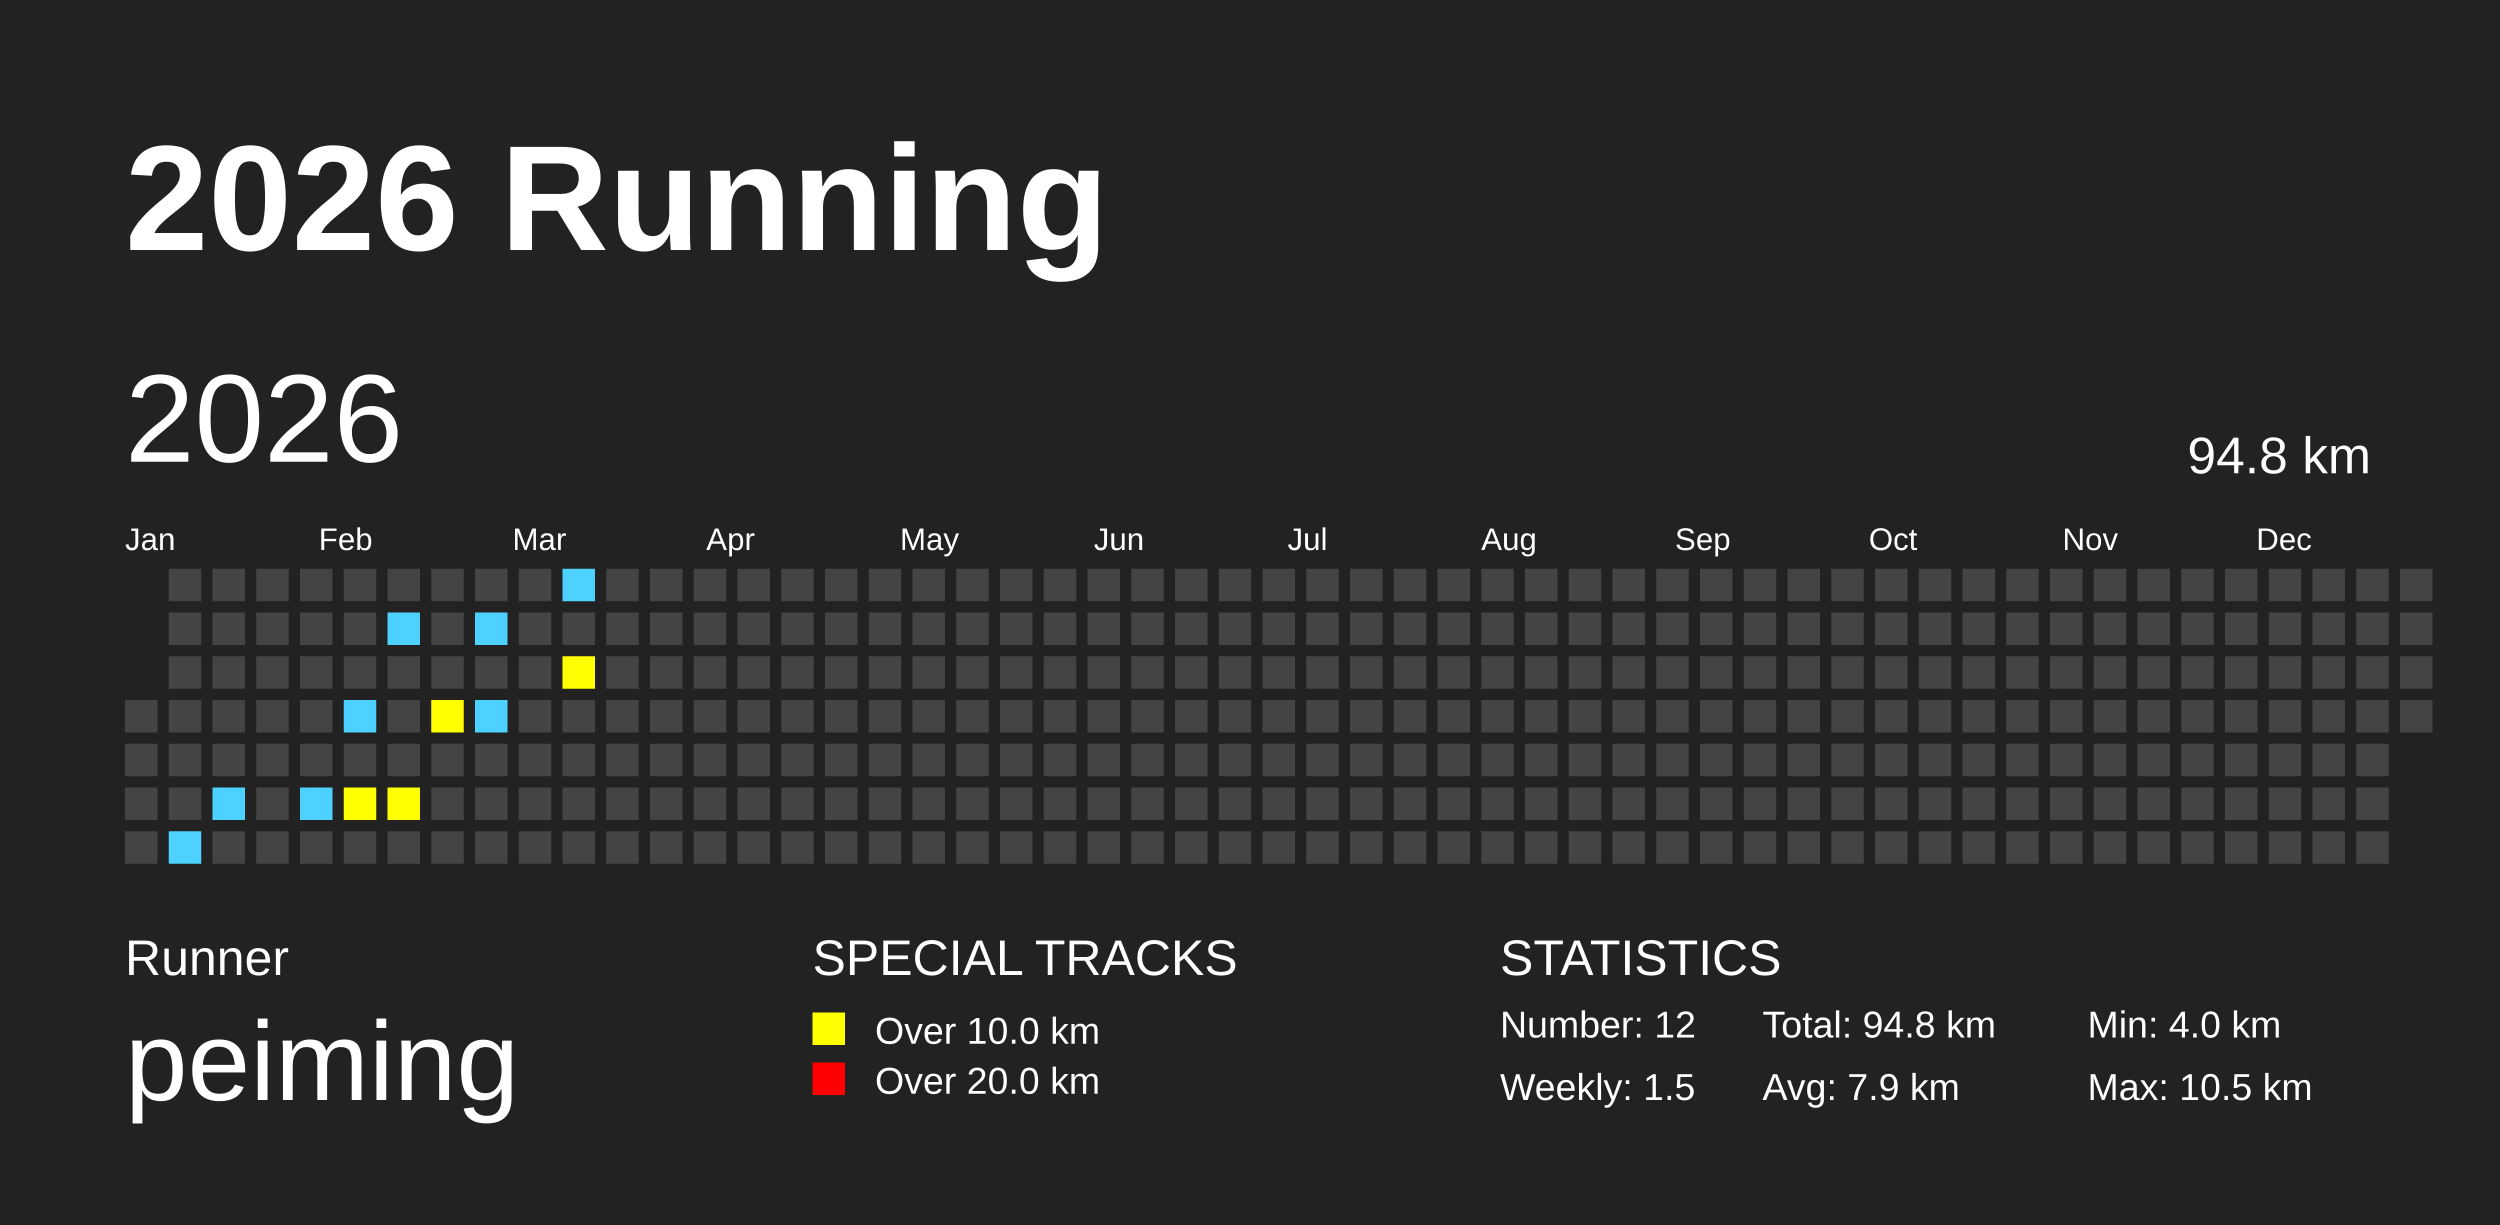
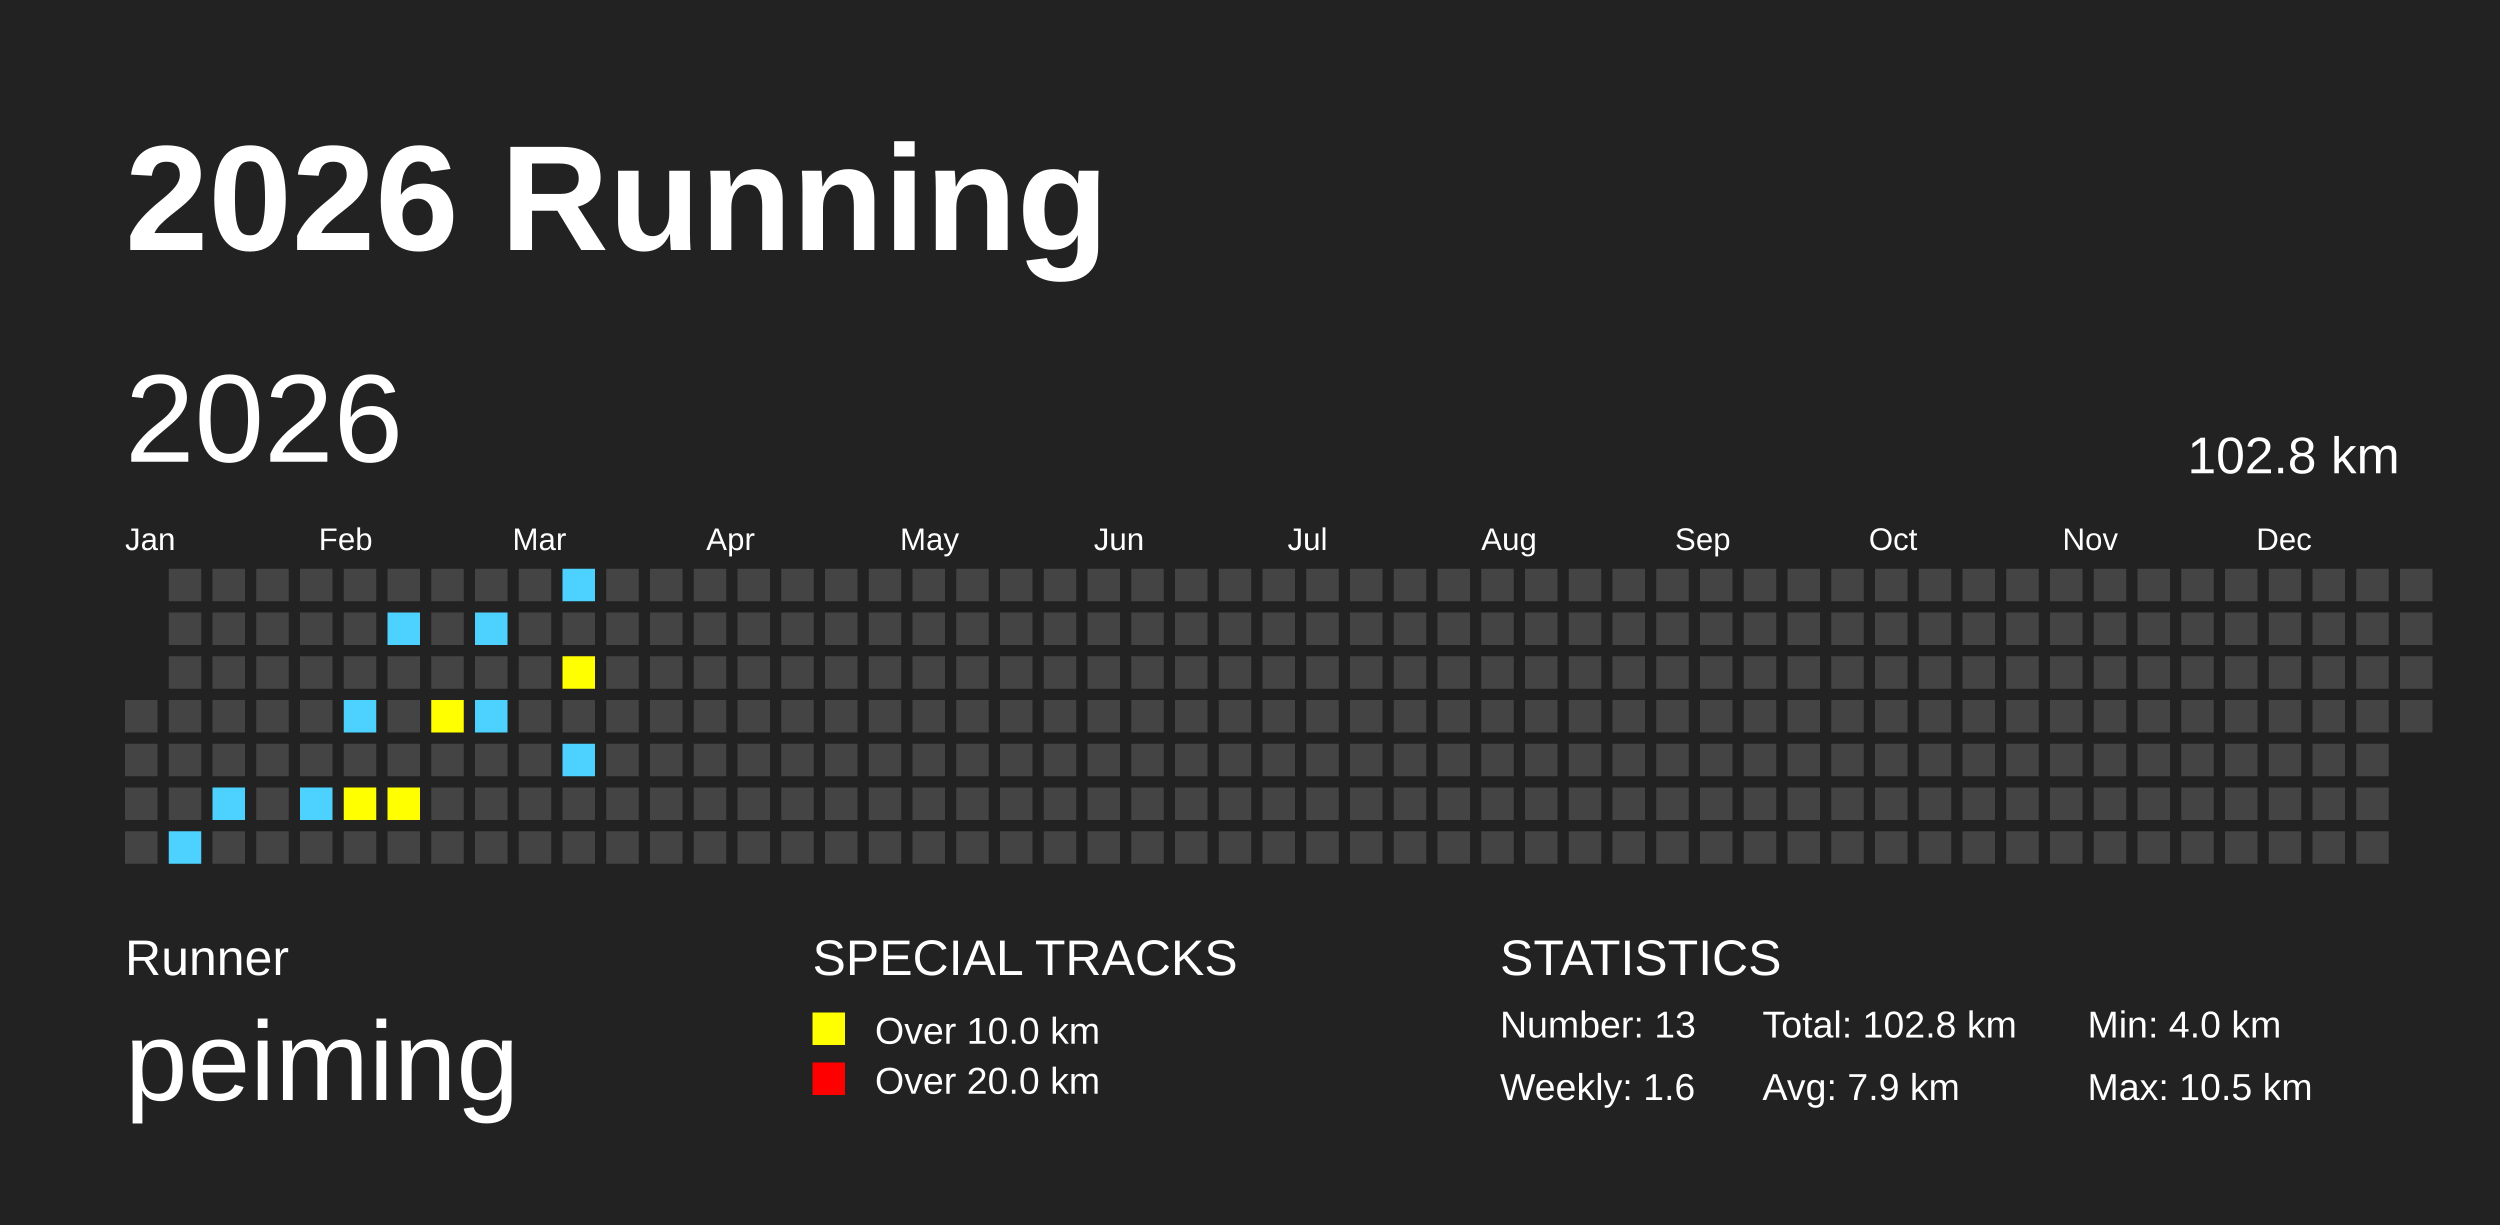
<svg xmlns="http://www.w3.org/2000/svg" baseProfile="full" height="98mm" version="1.1" viewBox="0,0,200,98" width="200mm">
  <defs />
  <rect fill="#222222" height="98" width="200" x="0" y="0" />
  <text fill="#FFFFFF" style="font-size:12px; font-family:Arial; font-weight:bold;" x="10" y="20">2026 Running</text>
  <text fill="#FFFFFF" style="font-size:4px; font-family:Arial" x="10" y="78">Runner</text>
  <text fill="#FFFFFF" style="font-size:9px; font-family:Arial" x="10" y="88">peiming</text>
  <text fill="#FFFFFF" style="font-size:4px; font-family:Arial" x="65" y="78">SPECIAL TRACKS</text>
  <rect fill="yellow" height="2.6" width="2.6" x="65" y="81" />
  <text fill="#FFFFFF" style="font-size:3px; font-family:Arial" x="70" y="83.5">Over 10.0 km</text>
  <rect fill="red" height="2.6" width="2.6" x="65" y="85" />
  <text fill="#FFFFFF" style="font-size:3px; font-family:Arial" x="70" y="87.5">Over 20.0 km</text>
  <text fill="#FFFFFF" style="font-size:4px; font-family:Arial" x="120" y="78">STATISTICS</text>
-   <text fill="#FFFFFF" style="font-size:3px; font-family:Arial" x="120" y="83">Number: 12</text>
-   <text fill="#FFFFFF" style="font-size:3px; font-family:Arial" x="120" y="88">Weekly: 1.5</text>
-   <text fill="#FFFFFF" style="font-size:3px; font-family:Arial" x="141" y="83">Total: 94.8 km</text>
+   <text fill="#FFFFFF" style="font-size:3px; font-family:Arial" x="120" y="83">Number: 13</text>
+   <text fill="#FFFFFF" style="font-size:3px; font-family:Arial" x="120" y="88">Weekly: 1.6</text>
+   <text fill="#FFFFFF" style="font-size:3px; font-family:Arial" x="141" y="83">Total: 102.8 km</text>
  <text fill="#FFFFFF" style="font-size:3px; font-family:Arial" x="141" y="88">Avg: 7.9 km</text>
  <text fill="#FFFFFF" style="font-size:3px; font-family:Arial" x="167" y="83">Min: 4.0 km</text>
  <text fill="#FFFFFF" style="font-size:3px; font-family:Arial" x="167" y="88">Max: 10.5 km</text>
  <text dominant-baseline="hanging" fill="#FFFFFF" style="font-size:10.0px; font-family:Arial;" x="10" y="30">2026</text>
-   <text dominant-baseline="hanging" fill="#FFFFFF" style="font-size:4.125px; font-family:Arial;" x="175" y="35">94.8 km</text>
+   <text dominant-baseline="hanging" fill="#FFFFFF" style="font-size:4.125px; font-family:Arial;" x="175" y="35">102.8 km</text>
  <text fill="#FFFFFF" style="font-size:2.5px; font-family:Arial" x="10.0" y="44">Jan</text>
  <text fill="#FFFFFF" style="font-size:2.5px; font-family:Arial" x="25.5" y="44">Feb</text>
  <text fill="#FFFFFF" style="font-size:2.5px; font-family:Arial" x="41.0" y="44">Mar</text>
  <text fill="#FFFFFF" style="font-size:2.5px; font-family:Arial" x="56.5" y="44">Apr</text>
  <text fill="#FFFFFF" style="font-size:2.5px; font-family:Arial" x="72.0" y="44">May</text>
  <text fill="#FFFFFF" style="font-size:2.5px; font-family:Arial" x="87.5" y="44">Jun</text>
  <text fill="#FFFFFF" style="font-size:2.5px; font-family:Arial" x="103.0" y="44">Jul</text>
  <text fill="#FFFFFF" style="font-size:2.5px; font-family:Arial" x="118.5" y="44">Aug</text>
  <text fill="#FFFFFF" style="font-size:2.5px; font-family:Arial" x="134.0" y="44">Sep</text>
  <text fill="#FFFFFF" style="font-size:2.5px; font-family:Arial" x="149.5" y="44">Oct</text>
  <text fill="#FFFFFF" style="font-size:2.5px; font-family:Arial" x="165.0" y="44">Nov</text>
  <text fill="#FFFFFF" style="font-size:2.5px; font-family:Arial" x="180.5" y="44">Dec</text>
  <rect fill="#444444" height="2.6" width="2.6" x="10.0" y="56.0" />
  <rect fill="#444444" height="2.6" width="2.6" x="10.0" y="59.5" />
  <rect fill="#444444" height="2.6" width="2.6" x="10.0" y="63.0" />
  <rect fill="#444444" height="2.6" width="2.6" x="10.0" y="66.5" />
  <rect fill="#444444" height="2.6" width="2.6" x="13.5" y="45.5" />
  <rect fill="#444444" height="2.6" width="2.6" x="13.5" y="49.0" />
  <rect fill="#444444" height="2.6" width="2.6" x="13.5" y="52.5" />
  <rect fill="#444444" height="2.6" width="2.6" x="13.5" y="56.0" />
  <rect fill="#444444" height="2.6" width="2.6" x="13.5" y="59.5" />
  <rect fill="#444444" height="2.6" width="2.6" x="13.5" y="63.0" />
  <rect fill="#4DD2FF" height="2.6" width="2.6" x="13.5" y="66.5" />
  <rect fill="#444444" height="2.6" width="2.6" x="17.0" y="45.5" />
  <rect fill="#444444" height="2.6" width="2.6" x="17.0" y="49.0" />
  <rect fill="#444444" height="2.6" width="2.6" x="17.0" y="52.5" />
  <rect fill="#444444" height="2.6" width="2.6" x="17.0" y="56.0" />
  <rect fill="#444444" height="2.6" width="2.6" x="17.0" y="59.5" />
  <rect fill="#4DD2FF" height="2.6" width="2.6" x="17.0" y="63.0" />
  <rect fill="#444444" height="2.6" width="2.6" x="17.0" y="66.5" />
  <rect fill="#444444" height="2.6" width="2.6" x="20.5" y="45.5" />
  <rect fill="#444444" height="2.6" width="2.6" x="20.5" y="49.0" />
  <rect fill="#444444" height="2.6" width="2.6" x="20.5" y="52.5" />
  <rect fill="#444444" height="2.6" width="2.6" x="20.5" y="56.0" />
  <rect fill="#444444" height="2.6" width="2.6" x="20.5" y="59.5" />
  <rect fill="#444444" height="2.6" width="2.6" x="20.5" y="63.0" />
  <rect fill="#444444" height="2.6" width="2.6" x="20.5" y="66.5" />
  <rect fill="#444444" height="2.6" width="2.6" x="24.0" y="45.5" />
  <rect fill="#444444" height="2.6" width="2.6" x="24.0" y="49.0" />
  <rect fill="#444444" height="2.6" width="2.6" x="24.0" y="52.5" />
  <rect fill="#444444" height="2.6" width="2.6" x="24.0" y="56.0" />
  <rect fill="#444444" height="2.6" width="2.6" x="24.0" y="59.5" />
  <rect fill="#4DD2FF" height="2.6" width="2.6" x="24.0" y="63.0" />
  <rect fill="#444444" height="2.6" width="2.6" x="24.0" y="66.5" />
  <rect fill="#444444" height="2.6" width="2.6" x="27.5" y="45.5" />
  <rect fill="#444444" height="2.6" width="2.6" x="27.5" y="49.0" />
  <rect fill="#444444" height="2.6" width="2.6" x="27.5" y="52.5" />
  <rect fill="#4DD2FF" height="2.6" width="2.6" x="27.5" y="56.0" />
  <rect fill="#444444" height="2.6" width="2.6" x="27.5" y="59.5" />
  <rect fill="yellow" height="2.6" width="2.6" x="27.5" y="63.0" />
  <rect fill="#444444" height="2.6" width="2.6" x="27.5" y="66.5" />
  <rect fill="#444444" height="2.6" width="2.6" x="31.0" y="45.5" />
  <rect fill="#4DD2FF" height="2.6" width="2.6" x="31.0" y="49.0" />
  <rect fill="#444444" height="2.6" width="2.6" x="31.0" y="52.5" />
  <rect fill="#444444" height="2.6" width="2.6" x="31.0" y="56.0" />
  <rect fill="#444444" height="2.6" width="2.6" x="31.0" y="59.5" />
  <rect fill="yellow" height="2.6" width="2.6" x="31.0" y="63.0" />
  <rect fill="#444444" height="2.6" width="2.6" x="31.0" y="66.5" />
  <rect fill="#444444" height="2.6" width="2.6" x="34.5" y="45.5" />
  <rect fill="#444444" height="2.6" width="2.6" x="34.5" y="49.0" />
  <rect fill="#444444" height="2.6" width="2.6" x="34.5" y="52.5" />
  <rect fill="yellow" height="2.6" width="2.6" x="34.5" y="56.0" />
  <rect fill="#444444" height="2.6" width="2.6" x="34.5" y="59.5" />
  <rect fill="#444444" height="2.6" width="2.6" x="34.5" y="63.0" />
  <rect fill="#444444" height="2.6" width="2.6" x="34.5" y="66.5" />
  <rect fill="#444444" height="2.6" width="2.6" x="38.0" y="45.5" />
  <rect fill="#4DD2FF" height="2.6" width="2.6" x="38.0" y="49.0" />
  <rect fill="#444444" height="2.6" width="2.6" x="38.0" y="52.5" />
  <rect fill="#4DD2FF" height="2.6" width="2.6" x="38.0" y="56.0" />
  <rect fill="#444444" height="2.6" width="2.6" x="38.0" y="59.5" />
  <rect fill="#444444" height="2.6" width="2.6" x="38.0" y="63.0" />
  <rect fill="#444444" height="2.6" width="2.6" x="38.0" y="66.5" />
  <rect fill="#444444" height="2.6" width="2.6" x="41.5" y="45.5" />
  <rect fill="#444444" height="2.6" width="2.6" x="41.5" y="49.0" />
  <rect fill="#444444" height="2.6" width="2.6" x="41.5" y="52.5" />
  <rect fill="#444444" height="2.6" width="2.6" x="41.5" y="56.0" />
  <rect fill="#444444" height="2.6" width="2.6" x="41.5" y="59.5" />
  <rect fill="#444444" height="2.6" width="2.6" x="41.5" y="63.0" />
  <rect fill="#444444" height="2.6" width="2.6" x="41.5" y="66.5" />
  <rect fill="#4DD2FF" height="2.6" width="2.6" x="45.0" y="45.5" />
  <rect fill="#444444" height="2.6" width="2.6" x="45.0" y="49.0" />
  <rect fill="yellow" height="2.6" width="2.6" x="45.0" y="52.5" />
  <rect fill="#444444" height="2.6" width="2.6" x="45.0" y="56.0" />
-   <rect fill="#444444" height="2.6" width="2.6" x="45.0" y="59.5" />
+   <rect fill="#4DD2FF" height="2.6" width="2.6" x="45.0" y="59.5" />
  <rect fill="#444444" height="2.6" width="2.6" x="45.0" y="63.0" />
  <rect fill="#444444" height="2.6" width="2.6" x="45.0" y="66.5" />
  <rect fill="#444444" height="2.6" width="2.6" x="48.5" y="45.5" />
  <rect fill="#444444" height="2.6" width="2.6" x="48.5" y="49.0" />
  <rect fill="#444444" height="2.6" width="2.6" x="48.5" y="52.5" />
  <rect fill="#444444" height="2.6" width="2.6" x="48.5" y="56.0" />
  <rect fill="#444444" height="2.6" width="2.6" x="48.5" y="59.5" />
  <rect fill="#444444" height="2.6" width="2.6" x="48.5" y="63.0" />
  <rect fill="#444444" height="2.6" width="2.6" x="48.5" y="66.5" />
  <rect fill="#444444" height="2.6" width="2.6" x="52.0" y="45.5" />
  <rect fill="#444444" height="2.6" width="2.6" x="52.0" y="49.0" />
  <rect fill="#444444" height="2.6" width="2.6" x="52.0" y="52.5" />
  <rect fill="#444444" height="2.6" width="2.6" x="52.0" y="56.0" />
  <rect fill="#444444" height="2.6" width="2.6" x="52.0" y="59.5" />
  <rect fill="#444444" height="2.6" width="2.6" x="52.0" y="63.0" />
  <rect fill="#444444" height="2.6" width="2.6" x="52.0" y="66.5" />
  <rect fill="#444444" height="2.6" width="2.6" x="55.5" y="45.5" />
  <rect fill="#444444" height="2.6" width="2.6" x="55.5" y="49.0" />
  <rect fill="#444444" height="2.6" width="2.6" x="55.5" y="52.5" />
  <rect fill="#444444" height="2.6" width="2.6" x="55.5" y="56.0" />
  <rect fill="#444444" height="2.6" width="2.6" x="55.5" y="59.5" />
  <rect fill="#444444" height="2.6" width="2.6" x="55.5" y="63.0" />
  <rect fill="#444444" height="2.6" width="2.6" x="55.5" y="66.5" />
  <rect fill="#444444" height="2.6" width="2.6" x="59.0" y="45.5" />
  <rect fill="#444444" height="2.6" width="2.6" x="59.0" y="49.0" />
  <rect fill="#444444" height="2.6" width="2.6" x="59.0" y="52.5" />
  <rect fill="#444444" height="2.6" width="2.6" x="59.0" y="56.0" />
  <rect fill="#444444" height="2.6" width="2.6" x="59.0" y="59.5" />
  <rect fill="#444444" height="2.6" width="2.6" x="59.0" y="63.0" />
  <rect fill="#444444" height="2.6" width="2.6" x="59.0" y="66.5" />
  <rect fill="#444444" height="2.6" width="2.6" x="62.5" y="45.5" />
  <rect fill="#444444" height="2.6" width="2.6" x="62.5" y="49.0" />
  <rect fill="#444444" height="2.6" width="2.6" x="62.5" y="52.5" />
  <rect fill="#444444" height="2.6" width="2.6" x="62.5" y="56.0" />
  <rect fill="#444444" height="2.6" width="2.6" x="62.5" y="59.5" />
  <rect fill="#444444" height="2.6" width="2.6" x="62.5" y="63.0" />
  <rect fill="#444444" height="2.6" width="2.6" x="62.5" y="66.5" />
  <rect fill="#444444" height="2.6" width="2.6" x="66.0" y="45.5" />
  <rect fill="#444444" height="2.6" width="2.6" x="66.0" y="49.0" />
  <rect fill="#444444" height="2.6" width="2.6" x="66.0" y="52.5" />
  <rect fill="#444444" height="2.6" width="2.6" x="66.0" y="56.0" />
  <rect fill="#444444" height="2.6" width="2.6" x="66.0" y="59.5" />
  <rect fill="#444444" height="2.6" width="2.6" x="66.0" y="63.0" />
  <rect fill="#444444" height="2.6" width="2.6" x="66.0" y="66.5" />
  <rect fill="#444444" height="2.6" width="2.6" x="69.5" y="45.5" />
  <rect fill="#444444" height="2.6" width="2.6" x="69.5" y="49.0" />
  <rect fill="#444444" height="2.6" width="2.6" x="69.5" y="52.5" />
  <rect fill="#444444" height="2.6" width="2.6" x="69.5" y="56.0" />
  <rect fill="#444444" height="2.6" width="2.6" x="69.5" y="59.5" />
  <rect fill="#444444" height="2.6" width="2.6" x="69.5" y="63.0" />
  <rect fill="#444444" height="2.6" width="2.6" x="69.5" y="66.5" />
  <rect fill="#444444" height="2.6" width="2.6" x="73.0" y="45.5" />
  <rect fill="#444444" height="2.6" width="2.6" x="73.0" y="49.0" />
  <rect fill="#444444" height="2.6" width="2.6" x="73.0" y="52.5" />
  <rect fill="#444444" height="2.6" width="2.6" x="73.0" y="56.0" />
  <rect fill="#444444" height="2.6" width="2.6" x="73.0" y="59.5" />
  <rect fill="#444444" height="2.6" width="2.6" x="73.0" y="63.0" />
  <rect fill="#444444" height="2.6" width="2.6" x="73.0" y="66.5" />
  <rect fill="#444444" height="2.6" width="2.6" x="76.5" y="45.5" />
  <rect fill="#444444" height="2.6" width="2.6" x="76.5" y="49.0" />
  <rect fill="#444444" height="2.6" width="2.6" x="76.5" y="52.5" />
  <rect fill="#444444" height="2.6" width="2.6" x="76.5" y="56.0" />
  <rect fill="#444444" height="2.6" width="2.6" x="76.5" y="59.5" />
  <rect fill="#444444" height="2.6" width="2.6" x="76.5" y="63.0" />
  <rect fill="#444444" height="2.6" width="2.6" x="76.5" y="66.5" />
  <rect fill="#444444" height="2.6" width="2.6" x="80.0" y="45.5" />
  <rect fill="#444444" height="2.6" width="2.6" x="80.0" y="49.0" />
  <rect fill="#444444" height="2.6" width="2.6" x="80.0" y="52.5" />
  <rect fill="#444444" height="2.6" width="2.6" x="80.0" y="56.0" />
  <rect fill="#444444" height="2.6" width="2.6" x="80.0" y="59.5" />
  <rect fill="#444444" height="2.6" width="2.6" x="80.0" y="63.0" />
  <rect fill="#444444" height="2.6" width="2.6" x="80.0" y="66.5" />
  <rect fill="#444444" height="2.6" width="2.6" x="83.5" y="45.5" />
  <rect fill="#444444" height="2.6" width="2.6" x="83.5" y="49.0" />
  <rect fill="#444444" height="2.6" width="2.6" x="83.5" y="52.5" />
  <rect fill="#444444" height="2.6" width="2.6" x="83.5" y="56.0" />
  <rect fill="#444444" height="2.6" width="2.6" x="83.5" y="59.5" />
  <rect fill="#444444" height="2.6" width="2.6" x="83.5" y="63.0" />
  <rect fill="#444444" height="2.6" width="2.6" x="83.5" y="66.5" />
  <rect fill="#444444" height="2.6" width="2.6" x="87.0" y="45.5" />
  <rect fill="#444444" height="2.6" width="2.6" x="87.0" y="49.0" />
  <rect fill="#444444" height="2.6" width="2.6" x="87.0" y="52.5" />
  <rect fill="#444444" height="2.6" width="2.6" x="87.0" y="56.0" />
  <rect fill="#444444" height="2.6" width="2.6" x="87.0" y="59.5" />
  <rect fill="#444444" height="2.6" width="2.6" x="87.0" y="63.0" />
  <rect fill="#444444" height="2.6" width="2.6" x="87.0" y="66.5" />
  <rect fill="#444444" height="2.6" width="2.6" x="90.5" y="45.5" />
  <rect fill="#444444" height="2.6" width="2.6" x="90.5" y="49.0" />
  <rect fill="#444444" height="2.6" width="2.6" x="90.5" y="52.5" />
  <rect fill="#444444" height="2.6" width="2.6" x="90.5" y="56.0" />
  <rect fill="#444444" height="2.6" width="2.6" x="90.5" y="59.5" />
  <rect fill="#444444" height="2.6" width="2.6" x="90.5" y="63.0" />
  <rect fill="#444444" height="2.6" width="2.6" x="90.5" y="66.5" />
  <rect fill="#444444" height="2.6" width="2.6" x="94.0" y="45.5" />
  <rect fill="#444444" height="2.6" width="2.6" x="94.0" y="49.0" />
  <rect fill="#444444" height="2.6" width="2.6" x="94.0" y="52.5" />
  <rect fill="#444444" height="2.6" width="2.6" x="94.0" y="56.0" />
  <rect fill="#444444" height="2.6" width="2.6" x="94.0" y="59.5" />
  <rect fill="#444444" height="2.6" width="2.6" x="94.0" y="63.0" />
  <rect fill="#444444" height="2.6" width="2.6" x="94.0" y="66.5" />
  <rect fill="#444444" height="2.6" width="2.6" x="97.5" y="45.5" />
  <rect fill="#444444" height="2.6" width="2.6" x="97.5" y="49.0" />
  <rect fill="#444444" height="2.6" width="2.6" x="97.5" y="52.5" />
  <rect fill="#444444" height="2.6" width="2.6" x="97.5" y="56.0" />
  <rect fill="#444444" height="2.6" width="2.6" x="97.5" y="59.5" />
  <rect fill="#444444" height="2.6" width="2.6" x="97.5" y="63.0" />
  <rect fill="#444444" height="2.6" width="2.6" x="97.5" y="66.5" />
  <rect fill="#444444" height="2.6" width="2.6" x="101.0" y="45.5" />
  <rect fill="#444444" height="2.6" width="2.6" x="101.0" y="49.0" />
  <rect fill="#444444" height="2.6" width="2.6" x="101.0" y="52.5" />
  <rect fill="#444444" height="2.6" width="2.6" x="101.0" y="56.0" />
  <rect fill="#444444" height="2.6" width="2.6" x="101.0" y="59.5" />
  <rect fill="#444444" height="2.6" width="2.6" x="101.0" y="63.0" />
  <rect fill="#444444" height="2.6" width="2.6" x="101.0" y="66.5" />
  <rect fill="#444444" height="2.6" width="2.6" x="104.5" y="45.5" />
  <rect fill="#444444" height="2.6" width="2.6" x="104.5" y="49.0" />
  <rect fill="#444444" height="2.6" width="2.6" x="104.5" y="52.5" />
  <rect fill="#444444" height="2.6" width="2.6" x="104.5" y="56.0" />
  <rect fill="#444444" height="2.6" width="2.6" x="104.5" y="59.5" />
  <rect fill="#444444" height="2.6" width="2.6" x="104.5" y="63.0" />
  <rect fill="#444444" height="2.6" width="2.6" x="104.5" y="66.5" />
  <rect fill="#444444" height="2.6" width="2.6" x="108.0" y="45.5" />
  <rect fill="#444444" height="2.6" width="2.6" x="108.0" y="49.0" />
  <rect fill="#444444" height="2.6" width="2.6" x="108.0" y="52.5" />
  <rect fill="#444444" height="2.6" width="2.6" x="108.0" y="56.0" />
  <rect fill="#444444" height="2.6" width="2.6" x="108.0" y="59.5" />
  <rect fill="#444444" height="2.6" width="2.6" x="108.0" y="63.0" />
  <rect fill="#444444" height="2.6" width="2.6" x="108.0" y="66.5" />
  <rect fill="#444444" height="2.6" width="2.6" x="111.5" y="45.5" />
  <rect fill="#444444" height="2.6" width="2.6" x="111.5" y="49.0" />
  <rect fill="#444444" height="2.6" width="2.6" x="111.5" y="52.5" />
  <rect fill="#444444" height="2.6" width="2.6" x="111.5" y="56.0" />
  <rect fill="#444444" height="2.6" width="2.6" x="111.5" y="59.5" />
  <rect fill="#444444" height="2.6" width="2.6" x="111.5" y="63.0" />
  <rect fill="#444444" height="2.6" width="2.6" x="111.5" y="66.5" />
  <rect fill="#444444" height="2.6" width="2.6" x="115.0" y="45.5" />
  <rect fill="#444444" height="2.6" width="2.6" x="115.0" y="49.0" />
  <rect fill="#444444" height="2.6" width="2.6" x="115.0" y="52.5" />
  <rect fill="#444444" height="2.6" width="2.6" x="115.0" y="56.0" />
  <rect fill="#444444" height="2.6" width="2.6" x="115.0" y="59.5" />
  <rect fill="#444444" height="2.6" width="2.6" x="115.0" y="63.0" />
  <rect fill="#444444" height="2.6" width="2.6" x="115.0" y="66.5" />
  <rect fill="#444444" height="2.6" width="2.6" x="118.5" y="45.5" />
  <rect fill="#444444" height="2.6" width="2.6" x="118.5" y="49.0" />
  <rect fill="#444444" height="2.6" width="2.6" x="118.5" y="52.5" />
  <rect fill="#444444" height="2.6" width="2.6" x="118.5" y="56.0" />
  <rect fill="#444444" height="2.6" width="2.6" x="118.5" y="59.5" />
  <rect fill="#444444" height="2.6" width="2.6" x="118.5" y="63.0" />
  <rect fill="#444444" height="2.6" width="2.6" x="118.5" y="66.5" />
  <rect fill="#444444" height="2.6" width="2.6" x="122.0" y="45.5" />
  <rect fill="#444444" height="2.6" width="2.6" x="122.0" y="49.0" />
  <rect fill="#444444" height="2.6" width="2.6" x="122.0" y="52.5" />
  <rect fill="#444444" height="2.6" width="2.6" x="122.0" y="56.0" />
  <rect fill="#444444" height="2.6" width="2.6" x="122.0" y="59.5" />
  <rect fill="#444444" height="2.6" width="2.6" x="122.0" y="63.0" />
  <rect fill="#444444" height="2.6" width="2.6" x="122.0" y="66.5" />
  <rect fill="#444444" height="2.6" width="2.6" x="125.5" y="45.5" />
  <rect fill="#444444" height="2.6" width="2.6" x="125.5" y="49.0" />
  <rect fill="#444444" height="2.6" width="2.6" x="125.5" y="52.5" />
  <rect fill="#444444" height="2.6" width="2.6" x="125.5" y="56.0" />
  <rect fill="#444444" height="2.6" width="2.6" x="125.5" y="59.5" />
  <rect fill="#444444" height="2.6" width="2.6" x="125.5" y="63.0" />
  <rect fill="#444444" height="2.6" width="2.6" x="125.5" y="66.5" />
  <rect fill="#444444" height="2.6" width="2.6" x="129.0" y="45.5" />
  <rect fill="#444444" height="2.6" width="2.6" x="129.0" y="49.0" />
  <rect fill="#444444" height="2.6" width="2.6" x="129.0" y="52.5" />
  <rect fill="#444444" height="2.6" width="2.6" x="129.0" y="56.0" />
  <rect fill="#444444" height="2.6" width="2.6" x="129.0" y="59.5" />
  <rect fill="#444444" height="2.6" width="2.6" x="129.0" y="63.0" />
  <rect fill="#444444" height="2.6" width="2.6" x="129.0" y="66.5" />
  <rect fill="#444444" height="2.6" width="2.6" x="132.5" y="45.5" />
  <rect fill="#444444" height="2.6" width="2.6" x="132.5" y="49.0" />
  <rect fill="#444444" height="2.6" width="2.6" x="132.5" y="52.5" />
  <rect fill="#444444" height="2.6" width="2.6" x="132.5" y="56.0" />
  <rect fill="#444444" height="2.6" width="2.6" x="132.5" y="59.5" />
  <rect fill="#444444" height="2.6" width="2.6" x="132.5" y="63.0" />
  <rect fill="#444444" height="2.6" width="2.6" x="132.5" y="66.5" />
  <rect fill="#444444" height="2.6" width="2.6" x="136.0" y="45.5" />
  <rect fill="#444444" height="2.6" width="2.6" x="136.0" y="49.0" />
  <rect fill="#444444" height="2.6" width="2.6" x="136.0" y="52.5" />
  <rect fill="#444444" height="2.6" width="2.6" x="136.0" y="56.0" />
  <rect fill="#444444" height="2.6" width="2.6" x="136.0" y="59.5" />
  <rect fill="#444444" height="2.6" width="2.6" x="136.0" y="63.0" />
  <rect fill="#444444" height="2.6" width="2.6" x="136.0" y="66.5" />
  <rect fill="#444444" height="2.6" width="2.6" x="139.5" y="45.5" />
  <rect fill="#444444" height="2.6" width="2.6" x="139.5" y="49.0" />
  <rect fill="#444444" height="2.6" width="2.6" x="139.5" y="52.5" />
  <rect fill="#444444" height="2.6" width="2.6" x="139.5" y="56.0" />
  <rect fill="#444444" height="2.6" width="2.6" x="139.5" y="59.5" />
  <rect fill="#444444" height="2.6" width="2.6" x="139.5" y="63.0" />
  <rect fill="#444444" height="2.6" width="2.6" x="139.5" y="66.5" />
  <rect fill="#444444" height="2.6" width="2.6" x="143.0" y="45.5" />
  <rect fill="#444444" height="2.6" width="2.6" x="143.0" y="49.0" />
  <rect fill="#444444" height="2.6" width="2.6" x="143.0" y="52.5" />
  <rect fill="#444444" height="2.6" width="2.6" x="143.0" y="56.0" />
  <rect fill="#444444" height="2.6" width="2.6" x="143.0" y="59.5" />
  <rect fill="#444444" height="2.6" width="2.6" x="143.0" y="63.0" />
  <rect fill="#444444" height="2.6" width="2.6" x="143.0" y="66.5" />
  <rect fill="#444444" height="2.6" width="2.6" x="146.5" y="45.5" />
  <rect fill="#444444" height="2.6" width="2.6" x="146.5" y="49.0" />
  <rect fill="#444444" height="2.6" width="2.6" x="146.5" y="52.5" />
  <rect fill="#444444" height="2.6" width="2.6" x="146.5" y="56.0" />
  <rect fill="#444444" height="2.6" width="2.6" x="146.5" y="59.5" />
  <rect fill="#444444" height="2.6" width="2.6" x="146.5" y="63.0" />
  <rect fill="#444444" height="2.6" width="2.6" x="146.5" y="66.5" />
  <rect fill="#444444" height="2.6" width="2.6" x="150.0" y="45.5" />
  <rect fill="#444444" height="2.6" width="2.6" x="150.0" y="49.0" />
  <rect fill="#444444" height="2.6" width="2.6" x="150.0" y="52.5" />
  <rect fill="#444444" height="2.6" width="2.6" x="150.0" y="56.0" />
  <rect fill="#444444" height="2.6" width="2.6" x="150.0" y="59.5" />
  <rect fill="#444444" height="2.6" width="2.6" x="150.0" y="63.0" />
  <rect fill="#444444" height="2.6" width="2.6" x="150.0" y="66.5" />
  <rect fill="#444444" height="2.6" width="2.6" x="153.5" y="45.5" />
  <rect fill="#444444" height="2.6" width="2.6" x="153.5" y="49.0" />
  <rect fill="#444444" height="2.6" width="2.6" x="153.5" y="52.5" />
  <rect fill="#444444" height="2.6" width="2.6" x="153.5" y="56.0" />
  <rect fill="#444444" height="2.6" width="2.6" x="153.5" y="59.5" />
  <rect fill="#444444" height="2.6" width="2.6" x="153.5" y="63.0" />
  <rect fill="#444444" height="2.6" width="2.6" x="153.5" y="66.5" />
  <rect fill="#444444" height="2.6" width="2.6" x="157.0" y="45.5" />
  <rect fill="#444444" height="2.6" width="2.6" x="157.0" y="49.0" />
  <rect fill="#444444" height="2.6" width="2.6" x="157.0" y="52.5" />
  <rect fill="#444444" height="2.6" width="2.6" x="157.0" y="56.0" />
  <rect fill="#444444" height="2.6" width="2.6" x="157.0" y="59.5" />
  <rect fill="#444444" height="2.6" width="2.6" x="157.0" y="63.0" />
  <rect fill="#444444" height="2.6" width="2.6" x="157.0" y="66.5" />
  <rect fill="#444444" height="2.6" width="2.6" x="160.5" y="45.5" />
  <rect fill="#444444" height="2.6" width="2.6" x="160.5" y="49.0" />
  <rect fill="#444444" height="2.6" width="2.6" x="160.5" y="52.5" />
  <rect fill="#444444" height="2.6" width="2.6" x="160.5" y="56.0" />
  <rect fill="#444444" height="2.6" width="2.6" x="160.5" y="59.5" />
  <rect fill="#444444" height="2.6" width="2.6" x="160.5" y="63.0" />
  <rect fill="#444444" height="2.6" width="2.6" x="160.5" y="66.5" />
  <rect fill="#444444" height="2.6" width="2.6" x="164.0" y="45.5" />
  <rect fill="#444444" height="2.6" width="2.6" x="164.0" y="49.0" />
  <rect fill="#444444" height="2.6" width="2.6" x="164.0" y="52.5" />
  <rect fill="#444444" height="2.6" width="2.6" x="164.0" y="56.0" />
  <rect fill="#444444" height="2.6" width="2.6" x="164.0" y="59.5" />
  <rect fill="#444444" height="2.6" width="2.6" x="164.0" y="63.0" />
  <rect fill="#444444" height="2.6" width="2.6" x="164.0" y="66.5" />
  <rect fill="#444444" height="2.6" width="2.6" x="167.5" y="45.5" />
  <rect fill="#444444" height="2.6" width="2.6" x="167.5" y="49.0" />
  <rect fill="#444444" height="2.6" width="2.6" x="167.5" y="52.5" />
  <rect fill="#444444" height="2.6" width="2.6" x="167.5" y="56.0" />
  <rect fill="#444444" height="2.6" width="2.6" x="167.5" y="59.5" />
  <rect fill="#444444" height="2.6" width="2.6" x="167.5" y="63.0" />
  <rect fill="#444444" height="2.6" width="2.6" x="167.5" y="66.5" />
  <rect fill="#444444" height="2.6" width="2.6" x="171.0" y="45.5" />
  <rect fill="#444444" height="2.6" width="2.6" x="171.0" y="49.0" />
  <rect fill="#444444" height="2.6" width="2.6" x="171.0" y="52.5" />
  <rect fill="#444444" height="2.6" width="2.6" x="171.0" y="56.0" />
  <rect fill="#444444" height="2.6" width="2.6" x="171.0" y="59.5" />
  <rect fill="#444444" height="2.6" width="2.6" x="171.0" y="63.0" />
  <rect fill="#444444" height="2.6" width="2.6" x="171.0" y="66.5" />
  <rect fill="#444444" height="2.6" width="2.6" x="174.5" y="45.5" />
  <rect fill="#444444" height="2.6" width="2.6" x="174.5" y="49.0" />
  <rect fill="#444444" height="2.6" width="2.6" x="174.5" y="52.5" />
  <rect fill="#444444" height="2.6" width="2.6" x="174.5" y="56.0" />
  <rect fill="#444444" height="2.6" width="2.6" x="174.5" y="59.5" />
  <rect fill="#444444" height="2.6" width="2.6" x="174.5" y="63.0" />
  <rect fill="#444444" height="2.6" width="2.6" x="174.5" y="66.5" />
  <rect fill="#444444" height="2.6" width="2.6" x="178.0" y="45.5" />
  <rect fill="#444444" height="2.6" width="2.6" x="178.0" y="49.0" />
  <rect fill="#444444" height="2.6" width="2.6" x="178.0" y="52.5" />
  <rect fill="#444444" height="2.6" width="2.6" x="178.0" y="56.0" />
  <rect fill="#444444" height="2.6" width="2.6" x="178.0" y="59.5" />
  <rect fill="#444444" height="2.6" width="2.6" x="178.0" y="63.0" />
  <rect fill="#444444" height="2.6" width="2.6" x="178.0" y="66.5" />
  <rect fill="#444444" height="2.6" width="2.6" x="181.5" y="45.5" />
  <rect fill="#444444" height="2.6" width="2.6" x="181.5" y="49.0" />
  <rect fill="#444444" height="2.6" width="2.6" x="181.5" y="52.5" />
  <rect fill="#444444" height="2.6" width="2.6" x="181.5" y="56.0" />
  <rect fill="#444444" height="2.6" width="2.6" x="181.5" y="59.5" />
  <rect fill="#444444" height="2.6" width="2.6" x="181.5" y="63.0" />
  <rect fill="#444444" height="2.6" width="2.6" x="181.5" y="66.5" />
  <rect fill="#444444" height="2.6" width="2.6" x="185.0" y="45.5" />
  <rect fill="#444444" height="2.6" width="2.6" x="185.0" y="49.0" />
  <rect fill="#444444" height="2.6" width="2.6" x="185.0" y="52.5" />
  <rect fill="#444444" height="2.6" width="2.6" x="185.0" y="56.0" />
  <rect fill="#444444" height="2.6" width="2.6" x="185.0" y="59.5" />
  <rect fill="#444444" height="2.6" width="2.6" x="185.0" y="63.0" />
  <rect fill="#444444" height="2.6" width="2.6" x="185.0" y="66.5" />
  <rect fill="#444444" height="2.6" width="2.6" x="188.5" y="45.5" />
  <rect fill="#444444" height="2.6" width="2.6" x="188.5" y="49.0" />
  <rect fill="#444444" height="2.6" width="2.6" x="188.5" y="52.5" />
  <rect fill="#444444" height="2.6" width="2.6" x="188.5" y="56.0" />
  <rect fill="#444444" height="2.6" width="2.6" x="188.5" y="59.5" />
  <rect fill="#444444" height="2.6" width="2.6" x="188.5" y="63.0" />
  <rect fill="#444444" height="2.6" width="2.6" x="188.5" y="66.5" />
  <rect fill="#444444" height="2.6" width="2.6" x="192.0" y="45.5" />
  <rect fill="#444444" height="2.6" width="2.6" x="192.0" y="49.0" />
  <rect fill="#444444" height="2.6" width="2.6" x="192.0" y="52.5" />
  <rect fill="#444444" height="2.6" width="2.6" x="192.0" y="56.0" />
</svg>
